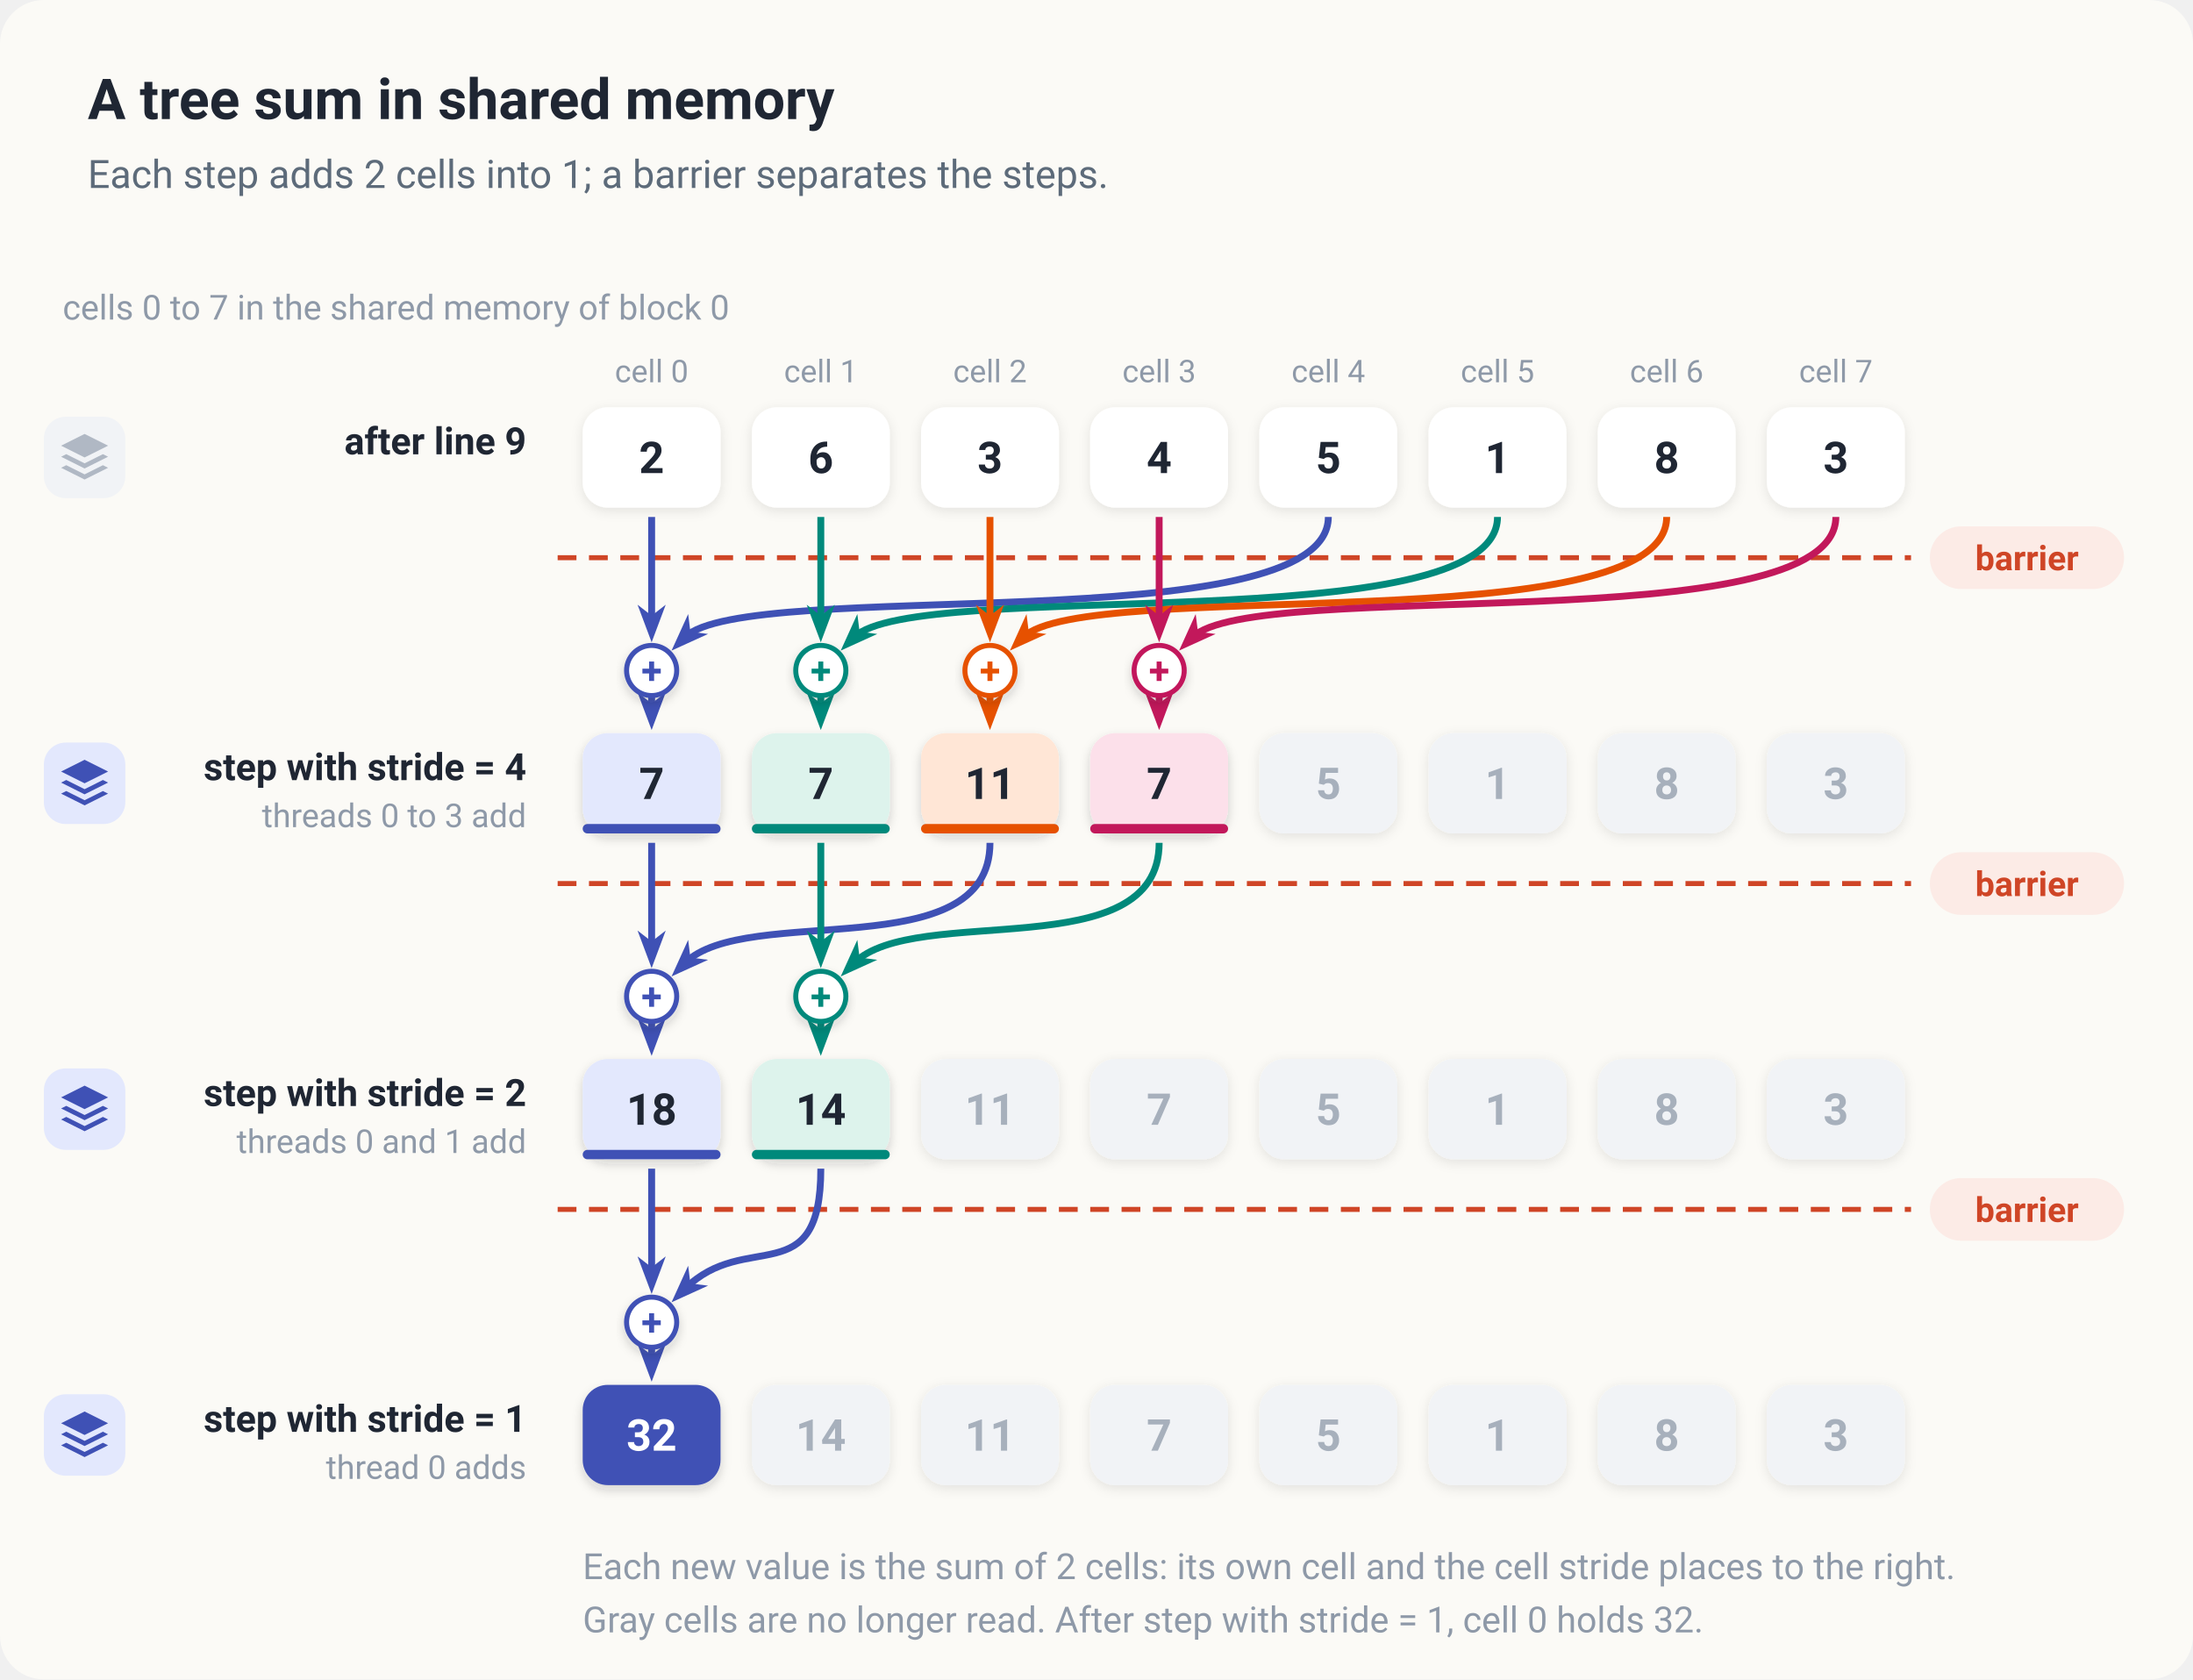
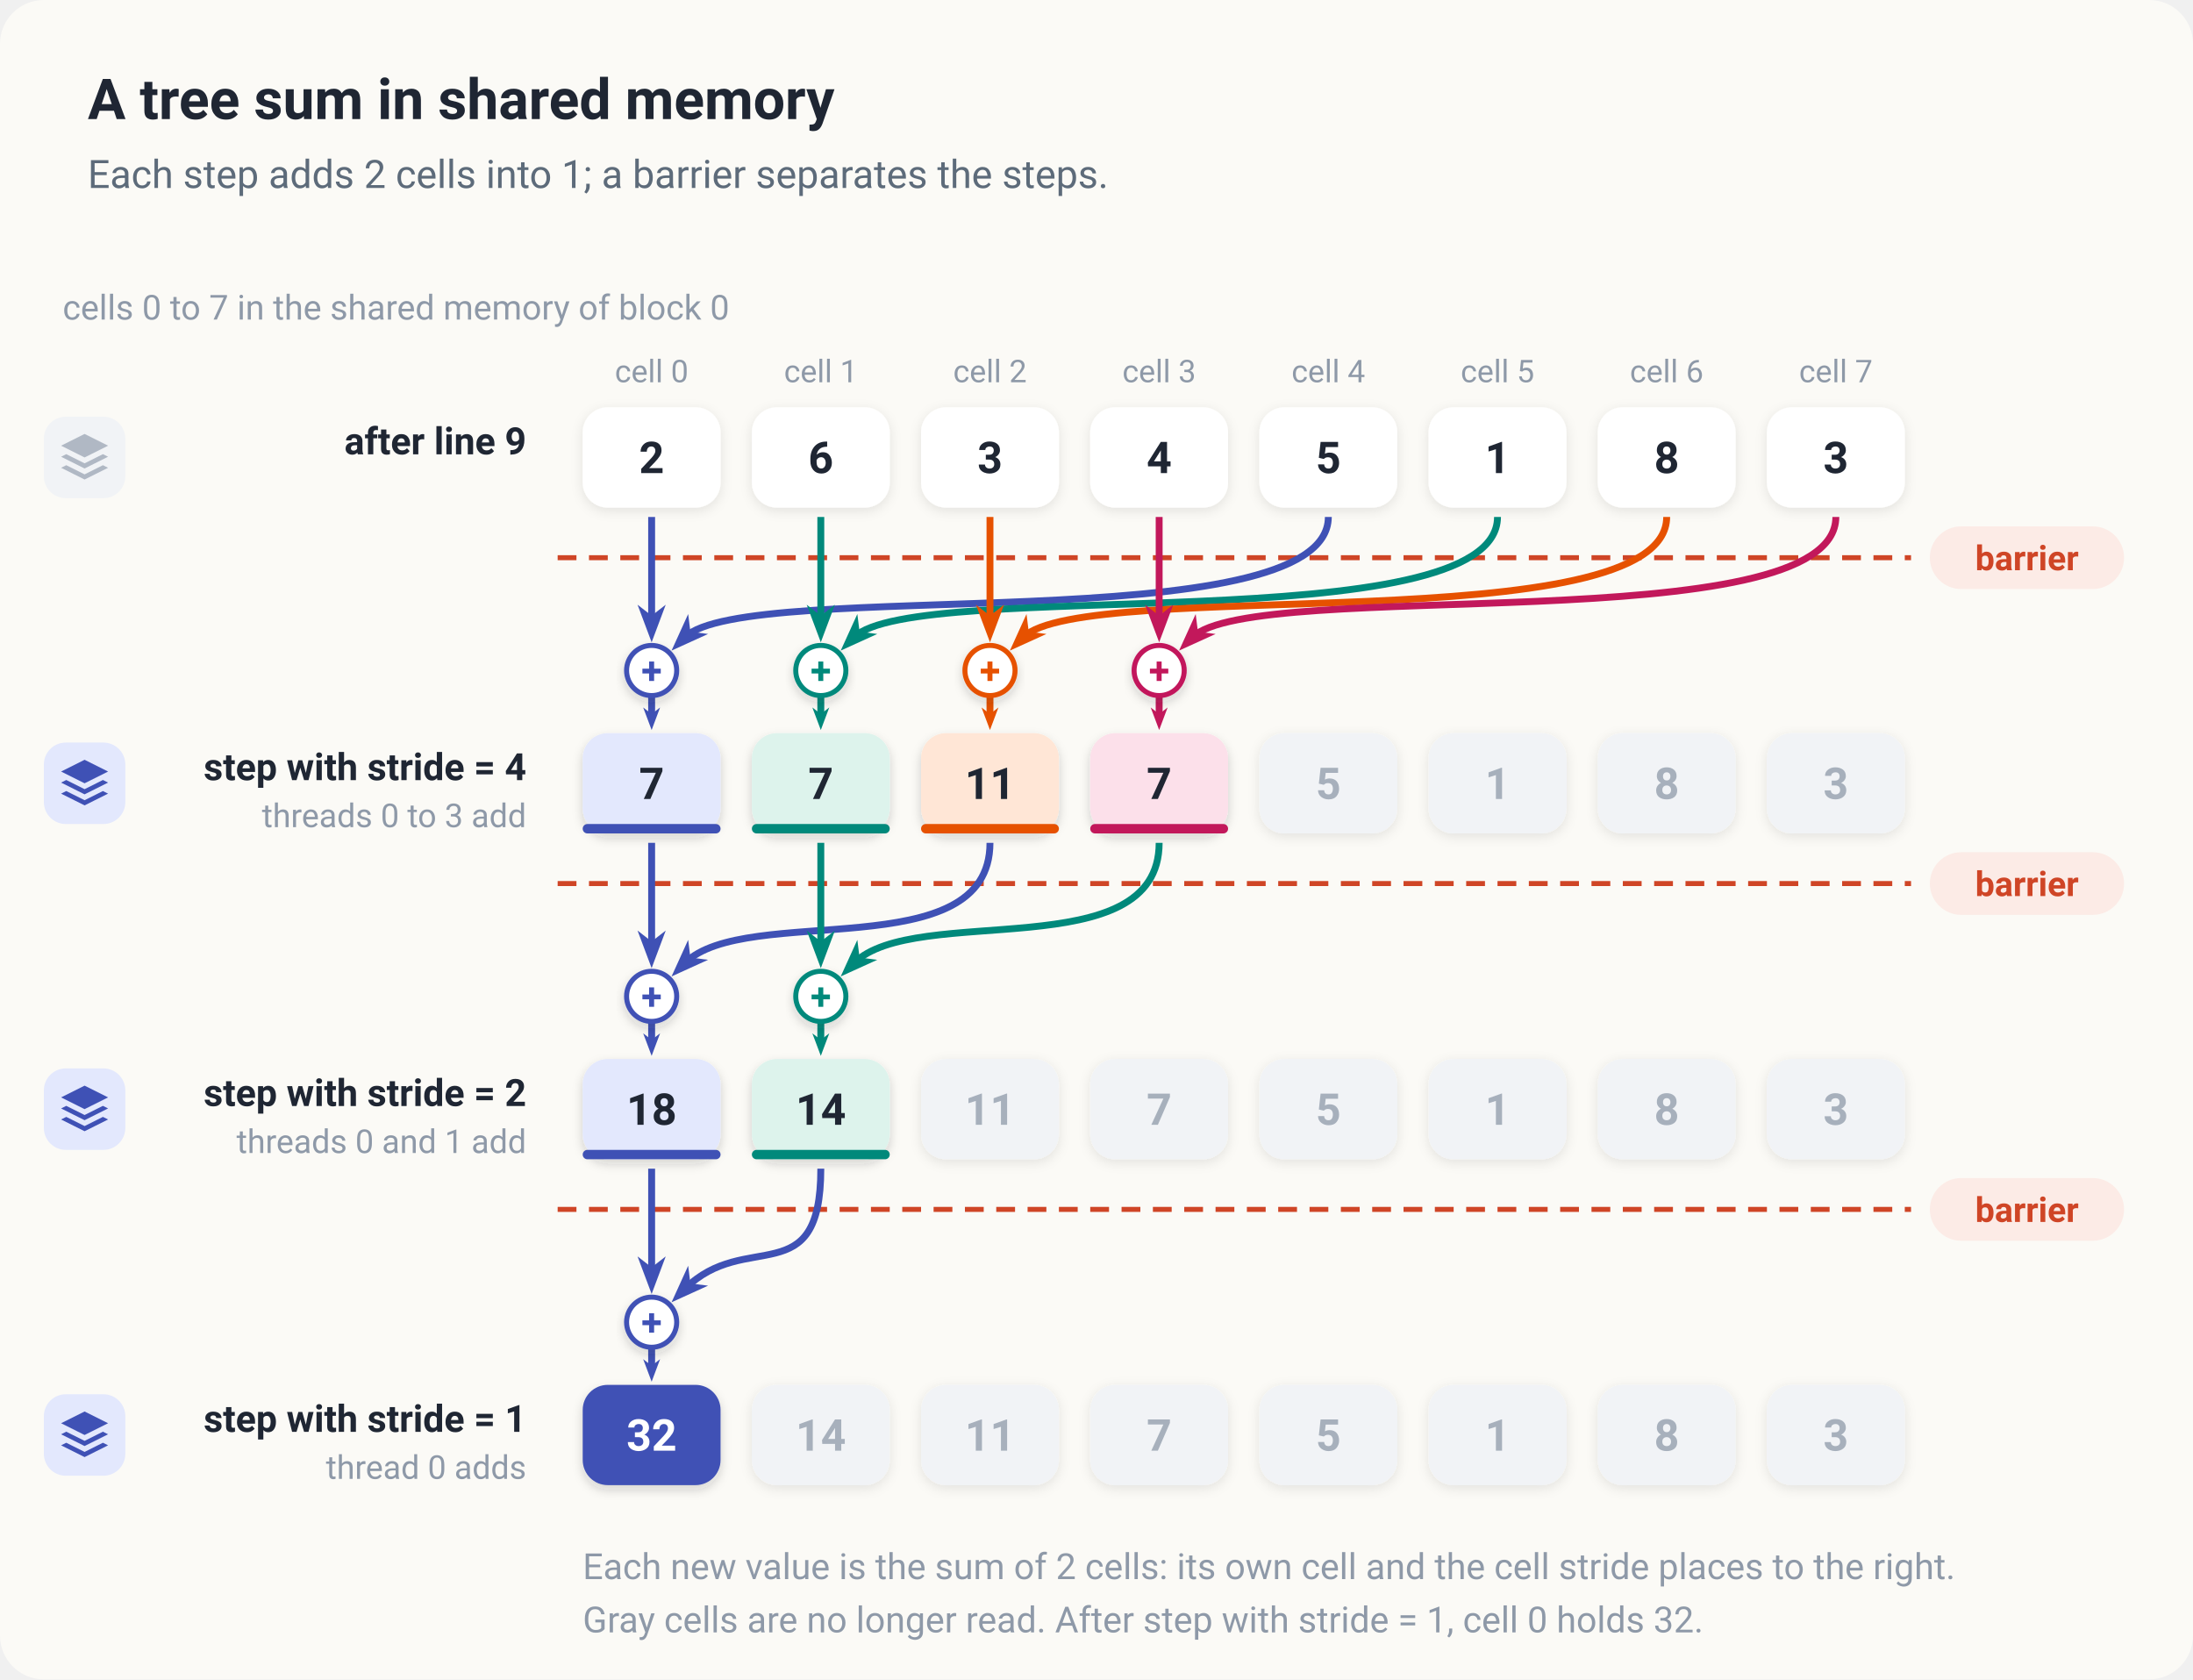
<svg xmlns="http://www.w3.org/2000/svg" viewBox="0 0 700 536" width="700" height="536" role="img" aria-label="The tree in the shared memory of block 0. The 8 cells start as 2, 6, 3, 4, 5, 1, 8, 3. In step with stride = 4, threads 0 to 3 each add 2 cells, its own cell and cell threadIdx.x + 4, into its own cell, giving 2 + 5 = 7, 6 + 1 = 7, 3 + 8 = 11 and 4 + 3 = 7. In step with stride = 2, threads 0 and 1 give 7 + 11 = 18 and 7 + 7 = 14. In step with stride = 1, thread 0 gives 18 + 14 = 32. Two arrows lead into every new value, and a barrier separates the steps.">
  <defs>
    <filter id="m3-shadow" x="-10%" y="-20%" width="120%" height="160%">
      <feDropShadow dx="0" dy="1" stdDeviation="1" flood-color="#000" flood-opacity="0.18" />
      <feDropShadow dx="0" dy="1" stdDeviation="2" flood-color="#000" flood-opacity="0.10" />
    </filter>
  </defs>
  <style>
    text { font-family: Roboto, Inter, "Segoe UI", "Helvetica Neue", Arial, sans-serif; }
    .mono { font-family: "JetBrains Mono", "SF Mono", Menlo, Consolas, monospace; }
  </style>
  <defs>
    <marker id="m-hi" viewBox="0 0 12 9" refX="6" refY="4.5" markerUnits="userSpaceOnUse" markerWidth="12" markerHeight="9" orient="auto">
      <path d="M0,0 L12,4.5 L0,9 L3.5,4.5 Z" fill="#3F51B5" />
    </marker>
+     <marker id="m-hi-small" viewBox="0 0 7.2 5.4" refX="3.6" refY="2.7" markerUnits="userSpaceOnUse" markerWidth="7.2" markerHeight="5.4" orient="auto">
+       <path d="M0,0 L7.2,2.7 L0,5.4 L2.1,2.7 Z" fill="#3F51B5" />
+     </marker>
    <marker id="m-grey" viewBox="0 0 12 9" refX="6" refY="4.5" markerUnits="userSpaceOnUse" markerWidth="12" markerHeight="9" orient="auto">
      <path d="M0,0 L12,4.5 L0,9 L3.5,4.5 Z" fill="#8E99A8" />
    </marker>
+     <marker id="m-grey-small" viewBox="0 0 7.2 5.4" refX="3.6" refY="2.7" markerUnits="userSpaceOnUse" markerWidth="7.2" markerHeight="5.4" orient="auto">
+       <path d="M0,0 L7.2,2.7 L0,5.4 L2.1,2.7 Z" fill="#8E99A8" />
+     </marker>
    <marker id="m-red" viewBox="0 0 12 9" refX="6" refY="4.5" markerUnits="userSpaceOnUse" markerWidth="12" markerHeight="9" orient="auto">
      <path d="M0,0 L12,4.5 L0,9 L3.5,4.5 Z" fill="#C2412D" />
    </marker>
+     <marker id="m-red-small" viewBox="0 0 7.2 5.4" refX="3.6" refY="2.7" markerUnits="userSpaceOnUse" markerWidth="7.2" markerHeight="5.4" orient="auto">
+       <path d="M0,0 L7.2,2.7 L0,5.4 L2.1,2.7 Z" fill="#C2412D" />
+     </marker>
    <marker id="m-ink" viewBox="0 0 12 9" refX="6" refY="4.5" markerUnits="userSpaceOnUse" markerWidth="12" markerHeight="9" orient="auto">
      <path d="M0,0 L12,4.5 L0,9 L3.5,4.5 Z" fill="#1F2633" />
    </marker>
+     <marker id="m-ink-small" viewBox="0 0 7.2 5.4" refX="3.6" refY="2.7" markerUnits="userSpaceOnUse" markerWidth="7.2" markerHeight="5.4" orient="auto">
+       <path d="M0,0 L7.2,2.7 L0,5.4 L2.1,2.7 Z" fill="#1F2633" />
+     </marker>
    <marker id="m-green" viewBox="0 0 12 9" refX="6" refY="4.5" markerUnits="userSpaceOnUse" markerWidth="12" markerHeight="9" orient="auto">
      <path d="M0,0 L12,4.5 L0,9 L3.5,4.5 Z" fill="#2E8B57" />
    </marker>
+     <marker id="m-green-small" viewBox="0 0 7.2 5.4" refX="3.6" refY="2.7" markerUnits="userSpaceOnUse" markerWidth="7.2" markerHeight="5.4" orient="auto">
+       <path d="M0,0 L7.2,2.7 L0,5.4 L2.1,2.7 Z" fill="#2E8B57" />
+     </marker>
    <marker id="m-blue" viewBox="0 0 12 9" refX="6" refY="4.5" markerUnits="userSpaceOnUse" markerWidth="12" markerHeight="9" orient="auto">
      <path d="M0,0 L12,4.5 L0,9 L3.5,4.5 Z" fill="#3F51B5" />
    </marker>
+     <marker id="m-blue-small" viewBox="0 0 7.2 5.4" refX="3.6" refY="2.7" markerUnits="userSpaceOnUse" markerWidth="7.2" markerHeight="5.4" orient="auto">
+       <path d="M0,0 L7.2,2.7 L0,5.4 L2.1,2.7 Z" fill="#3F51B5" />
+     </marker>
    <marker id="m-mint" viewBox="0 0 12 9" refX="6" refY="4.5" markerUnits="userSpaceOnUse" markerWidth="12" markerHeight="9" orient="auto">
      <path d="M0,0 L12,4.5 L0,9 L3.5,4.5 Z" fill="#00897B" />
    </marker>
+     <marker id="m-mint-small" viewBox="0 0 7.2 5.4" refX="3.6" refY="2.7" markerUnits="userSpaceOnUse" markerWidth="7.2" markerHeight="5.4" orient="auto">
+       <path d="M0,0 L7.2,2.7 L0,5.4 L2.1,2.7 Z" fill="#00897B" />
+     </marker>
    <marker id="m-peach" viewBox="0 0 12 9" refX="6" refY="4.5" markerUnits="userSpaceOnUse" markerWidth="12" markerHeight="9" orient="auto">
      <path d="M0,0 L12,4.5 L0,9 L3.5,4.5 Z" fill="#E65100" />
    </marker>
+     <marker id="m-peach-small" viewBox="0 0 7.2 5.4" refX="3.6" refY="2.7" markerUnits="userSpaceOnUse" markerWidth="7.2" markerHeight="5.4" orient="auto">
+       <path d="M0,0 L7.2,2.7 L0,5.4 L2.1,2.7 Z" fill="#E65100" />
+     </marker>
    <marker id="m-pink" viewBox="0 0 12 9" refX="6" refY="4.5" markerUnits="userSpaceOnUse" markerWidth="12" markerHeight="9" orient="auto">
      <path d="M0,0 L12,4.5 L0,9 L3.5,4.5 Z" fill="#C2185B" />
+     </marker>
+     <marker id="m-pink-small" viewBox="0 0 7.2 5.4" refX="3.6" refY="2.7" markerUnits="userSpaceOnUse" markerWidth="7.2" markerHeight="5.4" orient="auto">
+       <path d="M0,0 L7.2,2.7 L0,5.4 L2.1,2.7 Z" fill="#C2185B" />
    </marker>
    <filter id="elev" x="-20%" y="-20%" width="140%" height="160%">
      <feDropShadow dx="0" dy="1.5" stdDeviation="1.6" flood-color="#1F2633" flood-opacity="0.18" />
    </filter>
  </defs>
  <rect width="700" height="536" rx="14" fill="#FBFAF6" />
  <text x="28.0" y="38.0" font-size="18" fill="#1F2633" text-anchor="start" font-weight="700" xml:space="preserve">A tree sum in shared memory</text>
  <text x="28.0" y="60.0" font-size="12.5" fill="#5D6B7A" text-anchor="start" font-weight="400" xml:space="preserve">Each step adds 2 cells into 1; a barrier separates the steps.</text>
  <g transform="translate(0,78)">
    <text x="20.0" y="24.0" font-size="11" fill="#8E99A8" text-anchor="start" font-weight="400" xml:space="preserve">cells 0 to 7 in the shared memory of block 0</text>
    <text x="208.0" y="44.0" font-size="10" fill="#8E99A8" text-anchor="middle" font-weight="400" xml:space="preserve">cell 0</text>
    <text x="262.0" y="44.0" font-size="10" fill="#8E99A8" text-anchor="middle" font-weight="400" xml:space="preserve">cell 1</text>
    <text x="316.0" y="44.0" font-size="10" fill="#8E99A8" text-anchor="middle" font-weight="400" xml:space="preserve">cell 2</text>
    <text x="370.0" y="44.0" font-size="10" fill="#8E99A8" text-anchor="middle" font-weight="400" xml:space="preserve">cell 3</text>
    <text x="424.0" y="44.0" font-size="10" fill="#8E99A8" text-anchor="middle" font-weight="400" xml:space="preserve">cell 4</text>
    <text x="478.0" y="44.0" font-size="10" fill="#8E99A8" text-anchor="middle" font-weight="400" xml:space="preserve">cell 5</text>
    <text x="532.0" y="44.0" font-size="10" fill="#8E99A8" text-anchor="middle" font-weight="400" xml:space="preserve">cell 6</text>
    <text x="586.0" y="44.0" font-size="10" fill="#8E99A8" text-anchor="middle" font-weight="400" xml:space="preserve">cell 7</text>
    <rect filter="url(#m3-shadow)" x="186.0" y="52.0" width="44.0" height="32.0" rx="8" fill="#FFFFFF" stroke="none" stroke-width="1.2" />
    <text x="208.0" y="73.0" font-size="14" fill="#1F2633" text-anchor="middle" font-weight="600" xml:space="preserve">2</text>
    <rect filter="url(#m3-shadow)" x="240.0" y="52.0" width="44.0" height="32.0" rx="8" fill="#FFFFFF" stroke="none" stroke-width="1.2" />
    <text x="262.0" y="73.0" font-size="14" fill="#1F2633" text-anchor="middle" font-weight="600" xml:space="preserve">6</text>
    <rect filter="url(#m3-shadow)" x="294.0" y="52.0" width="44.0" height="32.0" rx="8" fill="#FFFFFF" stroke="none" stroke-width="1.2" />
    <text x="316.0" y="73.0" font-size="14" fill="#1F2633" text-anchor="middle" font-weight="600" xml:space="preserve">3</text>
    <rect filter="url(#m3-shadow)" x="348.0" y="52.0" width="44.0" height="32.0" rx="8" fill="#FFFFFF" stroke="none" stroke-width="1.2" />
    <text x="370.0" y="73.0" font-size="14" fill="#1F2633" text-anchor="middle" font-weight="600" xml:space="preserve">4</text>
    <rect filter="url(#m3-shadow)" x="402.0" y="52.0" width="44.0" height="32.0" rx="8" fill="#FFFFFF" stroke="none" stroke-width="1.2" />
    <text x="424.0" y="73.0" font-size="14" fill="#1F2633" text-anchor="middle" font-weight="600" xml:space="preserve">5</text>
    <rect filter="url(#m3-shadow)" x="456.0" y="52.0" width="44.0" height="32.0" rx="8" fill="#FFFFFF" stroke="none" stroke-width="1.2" />
    <text x="478.0" y="73.0" font-size="14" fill="#1F2633" text-anchor="middle" font-weight="600" xml:space="preserve">1</text>
    <rect filter="url(#m3-shadow)" x="510.0" y="52.0" width="44.0" height="32.0" rx="8" fill="#FFFFFF" stroke="none" stroke-width="1.2" />
    <text x="532.0" y="73.0" font-size="14" fill="#1F2633" text-anchor="middle" font-weight="600" xml:space="preserve">8</text>
    <rect filter="url(#m3-shadow)" x="564.0" y="52.0" width="44.0" height="32.0" rx="8" fill="#FFFFFF" stroke="none" stroke-width="1.2" />
    <text x="586.0" y="73.0" font-size="14" fill="#1F2633" text-anchor="middle" font-weight="600" xml:space="preserve">3</text>
    <rect x="14.0" y="55.0" width="26" height="26" rx="7" fill="#F1F3F6" />
    <path transform="translate(18.0,59.0) scale(0.75)" d="M12 2 2 7l10 5 10-5zm-7.8 8.6L2 11.7l10 5 10-5-2.2-1.1L12 14.5zm0 4.7L2 16.4l10 5 10-5-2.2-1.1L12 19.2z" fill="#B0B8C4" />
    <text x="168.0" y="67.0" font-size="12" fill="#1F2633" text-anchor="end" font-weight="700" xml:space="preserve">after line 9</text>
    <line x1="178.0" y1="100.0" x2="610.0" y2="100.0" stroke="#CF4526" stroke-width="1.6" stroke-dasharray="6 4" />
    <rect x="616.0" y="90.0" width="62" height="20" rx="10" fill="#FCEBE6" />
    <text x="647.0" y="104.0" font-size="11" fill="#CF4526" text-anchor="middle" font-weight="700" xml:space="preserve">barrier</text>
-     <path d="M208.0,87 L208.0,121.0" fill="none" stroke="#3F51B5" stroke-width="2.2" marker-end="url(#m-blue)" />
-     <path d="M424.0,87 C424.0,127 238.0,106.0 218.6,125.4" fill="none" stroke="#3F51B5" stroke-width="2.2" marker-end="url(#m-blue)" />
-     <path d="M208.0,144 L208.0,149.0" fill="none" stroke="#3F51B5" stroke-width="2.2" marker-end="url(#m-blue)" />
+     <path d="M 208,87 L 208.0,121.0" fill="none" stroke="#3F51B5" stroke-width="2.2" stroke-linecap="butt" marker-end="url(#m-blue)" />
+     <path d="M 424,87 C 424.0,127.0 238.0,106.0 218.6,125.4" fill="none" stroke="#3F51B5" stroke-width="2.2" stroke-linecap="butt" marker-end="url(#m-blue)" />
+     <path d="M 208,144 L 208.0,151.4" fill="none" stroke="#3F51B5" stroke-width="2.2" stroke-linecap="butt" marker-end="url(#m-blue-small)" />
    <circle cx="208.0" cy="136.0" r="8" fill="#FFFFFF" stroke="#3F51B5" stroke-width="1.6" filter="url(#elev)" />
    <text x="208.0" y="140.2" font-size="12" fill="#3F51B5" text-anchor="middle" font-weight="700" xml:space="preserve">+</text>
-     <path d="M262.0,87 L262.0,121.0" fill="none" stroke="#00897B" stroke-width="2.2" marker-end="url(#m-mint)" />
-     <path d="M478.0,87 C478.0,127 292.0,106.0 272.6,125.4" fill="none" stroke="#00897B" stroke-width="2.2" marker-end="url(#m-mint)" />
-     <path d="M262.0,144 L262.0,149.0" fill="none" stroke="#00897B" stroke-width="2.2" marker-end="url(#m-mint)" />
+     <path d="M 262,87 L 262.0,121.0" fill="none" stroke="#00897B" stroke-width="2.2" stroke-linecap="butt" marker-end="url(#m-mint)" />
+     <path d="M 478,87 C 478.0,127.0 292.0,106.0 272.6,125.4" fill="none" stroke="#00897B" stroke-width="2.2" stroke-linecap="butt" marker-end="url(#m-mint)" />
+     <path d="M 262,144 L 262.0,151.4" fill="none" stroke="#00897B" stroke-width="2.2" stroke-linecap="butt" marker-end="url(#m-mint-small)" />
    <circle cx="262.0" cy="136.0" r="8" fill="#FFFFFF" stroke="#00897B" stroke-width="1.6" filter="url(#elev)" />
    <text x="262.0" y="140.2" font-size="12" fill="#00897B" text-anchor="middle" font-weight="700" xml:space="preserve">+</text>
-     <path d="M316.0,87 L316.0,121.0" fill="none" stroke="#E65100" stroke-width="2.2" marker-end="url(#m-peach)" />
-     <path d="M532.0,87 C532.0,127 346.0,106.0 326.6,125.4" fill="none" stroke="#E65100" stroke-width="2.2" marker-end="url(#m-peach)" />
-     <path d="M316.0,144 L316.0,149.0" fill="none" stroke="#E65100" stroke-width="2.2" marker-end="url(#m-peach)" />
+     <path d="M 316,87 L 316.0,121.0" fill="none" stroke="#E65100" stroke-width="2.2" stroke-linecap="butt" marker-end="url(#m-peach)" />
+     <path d="M 532,87 C 532.0,127.0 346.0,106.0 326.6,125.4" fill="none" stroke="#E65100" stroke-width="2.2" stroke-linecap="butt" marker-end="url(#m-peach)" />
+     <path d="M 316,144 L 316.0,151.4" fill="none" stroke="#E65100" stroke-width="2.2" stroke-linecap="butt" marker-end="url(#m-peach-small)" />
    <circle cx="316.0" cy="136.0" r="8" fill="#FFFFFF" stroke="#E65100" stroke-width="1.6" filter="url(#elev)" />
    <text x="316.0" y="140.2" font-size="12" fill="#E65100" text-anchor="middle" font-weight="700" xml:space="preserve">+</text>
-     <path d="M370.0,87 L370.0,121.0" fill="none" stroke="#C2185B" stroke-width="2.2" marker-end="url(#m-pink)" />
-     <path d="M586.0,87 C586.0,127 400.0,106.0 380.6,125.4" fill="none" stroke="#C2185B" stroke-width="2.2" marker-end="url(#m-pink)" />
-     <path d="M370.0,144 L370.0,149.0" fill="none" stroke="#C2185B" stroke-width="2.2" marker-end="url(#m-pink)" />
+     <path d="M 370,87 L 370.0,121.0" fill="none" stroke="#C2185B" stroke-width="2.2" stroke-linecap="butt" marker-end="url(#m-pink)" />
+     <path d="M 586,87 C 586.0,127.0 400.0,106.0 380.6,125.4" fill="none" stroke="#C2185B" stroke-width="2.2" stroke-linecap="butt" marker-end="url(#m-pink)" />
+     <path d="M 370,144 L 370.0,151.4" fill="none" stroke="#C2185B" stroke-width="2.2" stroke-linecap="butt" marker-end="url(#m-pink-small)" />
    <circle cx="370.0" cy="136.0" r="8" fill="#FFFFFF" stroke="#C2185B" stroke-width="1.6" filter="url(#elev)" />
    <text x="370.0" y="140.2" font-size="12" fill="#C2185B" text-anchor="middle" font-weight="700" xml:space="preserve">+</text>
    <rect x="186.0" y="156.0" width="44.0" height="32.0" rx="8" fill="#E3E8FD" stroke="none" stroke-width="1.2" filter="url(#elev)" />
    <rect x="186.0" y="185.0" width="44.0" height="3" rx="1.5" fill="#3F51B5" />
    <text x="208.0" y="177.0" font-size="14" fill="#1F2633" text-anchor="middle" font-weight="600" xml:space="preserve">7</text>
    <rect x="240.0" y="156.0" width="44.0" height="32.0" rx="8" fill="#DDF3EC" stroke="none" stroke-width="1.2" filter="url(#elev)" />
    <rect x="240.0" y="185.0" width="44.0" height="3" rx="1.5" fill="#00897B" />
    <text x="262.0" y="177.0" font-size="14" fill="#1F2633" text-anchor="middle" font-weight="600" xml:space="preserve">7</text>
    <rect x="294.0" y="156.0" width="44.0" height="32.0" rx="8" fill="#FFE6D6" stroke="none" stroke-width="1.2" filter="url(#elev)" />
    <rect x="294.0" y="185.0" width="44.0" height="3" rx="1.5" fill="#E65100" />
    <text x="316.0" y="177.0" font-size="14" fill="#1F2633" text-anchor="middle" font-weight="600" xml:space="preserve">11</text>
    <rect x="348.0" y="156.0" width="44.0" height="32.0" rx="8" fill="#FCE0EA" stroke="none" stroke-width="1.2" filter="url(#elev)" />
    <rect x="348.0" y="185.0" width="44.0" height="3" rx="1.5" fill="#C2185B" />
    <text x="370.0" y="177.0" font-size="14" fill="#1F2633" text-anchor="middle" font-weight="600" xml:space="preserve">7</text>
    <rect filter="url(#m3-shadow)" x="402.0" y="156.0" width="44.0" height="32.0" rx="8" fill="#F1F3F6" stroke="none" stroke-width="1.2" />
    <text x="424.0" y="177.0" font-size="14" fill="#A7B0BC" text-anchor="middle" font-weight="600" xml:space="preserve">5</text>
    <rect filter="url(#m3-shadow)" x="456.0" y="156.0" width="44.0" height="32.0" rx="8" fill="#F1F3F6" stroke="none" stroke-width="1.2" />
    <text x="478.0" y="177.0" font-size="14" fill="#A7B0BC" text-anchor="middle" font-weight="600" xml:space="preserve">1</text>
    <rect filter="url(#m3-shadow)" x="510.0" y="156.0" width="44.0" height="32.0" rx="8" fill="#F1F3F6" stroke="none" stroke-width="1.2" />
    <text x="532.0" y="177.0" font-size="14" fill="#A7B0BC" text-anchor="middle" font-weight="600" xml:space="preserve">8</text>
    <rect filter="url(#m3-shadow)" x="564.0" y="156.0" width="44.0" height="32.0" rx="8" fill="#F1F3F6" stroke="none" stroke-width="1.2" />
    <text x="586.0" y="177.0" font-size="14" fill="#A7B0BC" text-anchor="middle" font-weight="600" xml:space="preserve">3</text>
    <rect x="14.0" y="159.0" width="26" height="26" rx="7" fill="#E3E8FD" />
    <path transform="translate(18.0,163.0) scale(0.75)" d="M12 2 2 7l10 5 10-5zm-7.8 8.6L2 11.7l10 5 10-5-2.2-1.1L12 14.5zm0 4.7L2 16.4l10 5 10-5-2.2-1.1L12 19.2z" fill="#3F51B5" />
    <text x="168.0" y="171.0" font-size="12" fill="#1F2633" text-anchor="end" font-weight="700" xml:space="preserve">step with stride = 4</text>
    <text x="168.0" y="186.0" font-size="10.5" fill="#8E99A8" text-anchor="end" font-weight="400" xml:space="preserve">threads 0 to 3 add</text>
    <line x1="178.0" y1="204.0" x2="610.0" y2="204.0" stroke="#CF4526" stroke-width="1.6" stroke-dasharray="6 4" />
    <rect x="616.0" y="194.0" width="62" height="20" rx="10" fill="#FCEBE6" />
    <text x="647.0" y="208.0" font-size="11" fill="#CF4526" text-anchor="middle" font-weight="700" xml:space="preserve">barrier</text>
-     <path d="M208.0,191 L208.0,225.0" fill="none" stroke="#3F51B5" stroke-width="2.2" marker-end="url(#m-blue)" />
-     <path d="M316.0,191 C316.0,231 238.0,210.0 218.6,229.4" fill="none" stroke="#3F51B5" stroke-width="2.2" marker-end="url(#m-blue)" />
-     <path d="M208.0,248 L208.0,253.0" fill="none" stroke="#3F51B5" stroke-width="2.2" marker-end="url(#m-blue)" />
+     <path d="M 208,191 L 208.0,225.0" fill="none" stroke="#3F51B5" stroke-width="2.2" stroke-linecap="butt" marker-end="url(#m-blue)" />
+     <path d="M 316,191 C 316.0,231.0 238.0,210.0 218.6,229.4" fill="none" stroke="#3F51B5" stroke-width="2.2" stroke-linecap="butt" marker-end="url(#m-blue)" />
+     <path d="M 208,248 L 208.0,255.4" fill="none" stroke="#3F51B5" stroke-width="2.2" stroke-linecap="butt" marker-end="url(#m-blue-small)" />
    <circle cx="208.0" cy="240.0" r="8" fill="#FFFFFF" stroke="#3F51B5" stroke-width="1.6" filter="url(#elev)" />
    <text x="208.0" y="244.2" font-size="12" fill="#3F51B5" text-anchor="middle" font-weight="700" xml:space="preserve">+</text>
-     <path d="M262.0,191 L262.0,225.0" fill="none" stroke="#00897B" stroke-width="2.2" marker-end="url(#m-mint)" />
-     <path d="M370.0,191 C370.0,231 292.0,210.0 272.6,229.4" fill="none" stroke="#00897B" stroke-width="2.2" marker-end="url(#m-mint)" />
-     <path d="M262.0,248 L262.0,253.0" fill="none" stroke="#00897B" stroke-width="2.2" marker-end="url(#m-mint)" />
+     <path d="M 262,191 L 262.0,225.0" fill="none" stroke="#00897B" stroke-width="2.2" stroke-linecap="butt" marker-end="url(#m-mint)" />
+     <path d="M 370,191 C 370.0,231.0 292.0,210.0 272.6,229.4" fill="none" stroke="#00897B" stroke-width="2.2" stroke-linecap="butt" marker-end="url(#m-mint)" />
+     <path d="M 262,248 L 262.0,255.4" fill="none" stroke="#00897B" stroke-width="2.2" stroke-linecap="butt" marker-end="url(#m-mint-small)" />
    <circle cx="262.0" cy="240.0" r="8" fill="#FFFFFF" stroke="#00897B" stroke-width="1.6" filter="url(#elev)" />
    <text x="262.0" y="244.2" font-size="12" fill="#00897B" text-anchor="middle" font-weight="700" xml:space="preserve">+</text>
    <rect x="186.0" y="260.0" width="44.0" height="32.0" rx="8" fill="#E3E8FD" stroke="none" stroke-width="1.2" filter="url(#elev)" />
    <rect x="186.0" y="289.0" width="44.0" height="3" rx="1.5" fill="#3F51B5" />
    <text x="208.0" y="281.0" font-size="14" fill="#1F2633" text-anchor="middle" font-weight="600" xml:space="preserve">18</text>
    <rect x="240.0" y="260.0" width="44.0" height="32.0" rx="8" fill="#DDF3EC" stroke="none" stroke-width="1.2" filter="url(#elev)" />
    <rect x="240.0" y="289.0" width="44.0" height="3" rx="1.5" fill="#00897B" />
    <text x="262.0" y="281.0" font-size="14" fill="#1F2633" text-anchor="middle" font-weight="600" xml:space="preserve">14</text>
    <rect filter="url(#m3-shadow)" x="294.0" y="260.0" width="44.0" height="32.0" rx="8" fill="#F1F3F6" stroke="none" stroke-width="1.2" />
    <text x="316.0" y="281.0" font-size="14" fill="#A7B0BC" text-anchor="middle" font-weight="600" xml:space="preserve">11</text>
    <rect filter="url(#m3-shadow)" x="348.0" y="260.0" width="44.0" height="32.0" rx="8" fill="#F1F3F6" stroke="none" stroke-width="1.2" />
    <text x="370.0" y="281.0" font-size="14" fill="#A7B0BC" text-anchor="middle" font-weight="600" xml:space="preserve">7</text>
    <rect filter="url(#m3-shadow)" x="402.0" y="260.0" width="44.0" height="32.0" rx="8" fill="#F1F3F6" stroke="none" stroke-width="1.2" />
    <text x="424.0" y="281.0" font-size="14" fill="#A7B0BC" text-anchor="middle" font-weight="600" xml:space="preserve">5</text>
    <rect filter="url(#m3-shadow)" x="456.0" y="260.0" width="44.0" height="32.0" rx="8" fill="#F1F3F6" stroke="none" stroke-width="1.2" />
    <text x="478.0" y="281.0" font-size="14" fill="#A7B0BC" text-anchor="middle" font-weight="600" xml:space="preserve">1</text>
    <rect filter="url(#m3-shadow)" x="510.0" y="260.0" width="44.0" height="32.0" rx="8" fill="#F1F3F6" stroke="none" stroke-width="1.2" />
    <text x="532.0" y="281.0" font-size="14" fill="#A7B0BC" text-anchor="middle" font-weight="600" xml:space="preserve">8</text>
    <rect filter="url(#m3-shadow)" x="564.0" y="260.0" width="44.0" height="32.0" rx="8" fill="#F1F3F6" stroke="none" stroke-width="1.2" />
    <text x="586.0" y="281.0" font-size="14" fill="#A7B0BC" text-anchor="middle" font-weight="600" xml:space="preserve">3</text>
    <rect x="14.0" y="263.0" width="26" height="26" rx="7" fill="#E3E8FD" />
    <path transform="translate(18.0,267.0) scale(0.75)" d="M12 2 2 7l10 5 10-5zm-7.8 8.6L2 11.7l10 5 10-5-2.2-1.1L12 14.5zm0 4.7L2 16.4l10 5 10-5-2.2-1.1L12 19.2z" fill="#3F51B5" />
    <text x="168.0" y="275.0" font-size="12" fill="#1F2633" text-anchor="end" font-weight="700" xml:space="preserve">step with stride = 2</text>
    <text x="168.0" y="290.0" font-size="10.5" fill="#8E99A8" text-anchor="end" font-weight="400" xml:space="preserve">threads 0 and 1 add</text>
    <line x1="178.0" y1="308.0" x2="610.0" y2="308.0" stroke="#CF4526" stroke-width="1.6" stroke-dasharray="6 4" />
    <rect x="616.0" y="298.0" width="62" height="20" rx="10" fill="#FCEBE6" />
    <text x="647.0" y="312.0" font-size="11" fill="#CF4526" text-anchor="middle" font-weight="700" xml:space="preserve">barrier</text>
-     <path d="M208.0,295 L208.0,329.0" fill="none" stroke="#3F51B5" stroke-width="2.2" marker-end="url(#m-blue)" />
-     <path d="M262.0,295 C262.0,335 238.0,314.0 218.6,333.4" fill="none" stroke="#3F51B5" stroke-width="2.2" marker-end="url(#m-blue)" />
-     <path d="M208.0,352 L208.0,357.0" fill="none" stroke="#3F51B5" stroke-width="2.2" marker-end="url(#m-blue)" />
+     <path d="M 208,295 L 208.0,329.0" fill="none" stroke="#3F51B5" stroke-width="2.2" stroke-linecap="butt" marker-end="url(#m-blue)" />
+     <path d="M 262,295 C 262.0,335.0 238.0,314.0 218.6,333.4" fill="none" stroke="#3F51B5" stroke-width="2.2" stroke-linecap="butt" marker-end="url(#m-blue)" />
+     <path d="M 208,352 L 208.0,359.4" fill="none" stroke="#3F51B5" stroke-width="2.2" stroke-linecap="butt" marker-end="url(#m-blue-small)" />
    <circle cx="208.0" cy="344.0" r="8" fill="#FFFFFF" stroke="#3F51B5" stroke-width="1.6" filter="url(#elev)" />
    <text x="208.0" y="348.2" font-size="12" fill="#3F51B5" text-anchor="middle" font-weight="700" xml:space="preserve">+</text>
    <rect x="186.0" y="364.0" width="44.0" height="32.0" rx="8" fill="#3F51B5" stroke="none" stroke-width="1.2" filter="url(#elev)" />
    <text x="208.0" y="385.0" font-size="14" fill="#FFFFFF" text-anchor="middle" font-weight="700" xml:space="preserve">32</text>
    <rect filter="url(#m3-shadow)" x="240.0" y="364.0" width="44.0" height="32.0" rx="8" fill="#F1F3F6" stroke="none" stroke-width="1.2" />
    <text x="262.0" y="385.0" font-size="14" fill="#A7B0BC" text-anchor="middle" font-weight="600" xml:space="preserve">14</text>
    <rect filter="url(#m3-shadow)" x="294.0" y="364.0" width="44.0" height="32.0" rx="8" fill="#F1F3F6" stroke="none" stroke-width="1.2" />
    <text x="316.0" y="385.0" font-size="14" fill="#A7B0BC" text-anchor="middle" font-weight="600" xml:space="preserve">11</text>
    <rect filter="url(#m3-shadow)" x="348.0" y="364.0" width="44.0" height="32.0" rx="8" fill="#F1F3F6" stroke="none" stroke-width="1.2" />
    <text x="370.0" y="385.0" font-size="14" fill="#A7B0BC" text-anchor="middle" font-weight="600" xml:space="preserve">7</text>
    <rect filter="url(#m3-shadow)" x="402.0" y="364.0" width="44.0" height="32.0" rx="8" fill="#F1F3F6" stroke="none" stroke-width="1.2" />
    <text x="424.0" y="385.0" font-size="14" fill="#A7B0BC" text-anchor="middle" font-weight="600" xml:space="preserve">5</text>
    <rect filter="url(#m3-shadow)" x="456.0" y="364.0" width="44.0" height="32.0" rx="8" fill="#F1F3F6" stroke="none" stroke-width="1.2" />
    <text x="478.0" y="385.0" font-size="14" fill="#A7B0BC" text-anchor="middle" font-weight="600" xml:space="preserve">1</text>
    <rect filter="url(#m3-shadow)" x="510.0" y="364.0" width="44.0" height="32.0" rx="8" fill="#F1F3F6" stroke="none" stroke-width="1.2" />
    <text x="532.0" y="385.0" font-size="14" fill="#A7B0BC" text-anchor="middle" font-weight="600" xml:space="preserve">8</text>
    <rect filter="url(#m3-shadow)" x="564.0" y="364.0" width="44.0" height="32.0" rx="8" fill="#F1F3F6" stroke="none" stroke-width="1.2" />
    <text x="586.0" y="385.0" font-size="14" fill="#A7B0BC" text-anchor="middle" font-weight="600" xml:space="preserve">3</text>
    <rect x="14.0" y="367.0" width="26" height="26" rx="7" fill="#E3E8FD" />
    <path transform="translate(18.0,371.0) scale(0.75)" d="M12 2 2 7l10 5 10-5zm-7.8 8.6L2 11.7l10 5 10-5-2.2-1.1L12 14.5zm0 4.7L2 16.4l10 5 10-5-2.2-1.1L12 19.2z" fill="#3F51B5" />
    <text x="168.0" y="379.0" font-size="12" fill="#1F2633" text-anchor="end" font-weight="700" xml:space="preserve">step with stride = 1</text>
    <text x="168.0" y="394.0" font-size="10.5" fill="#8E99A8" text-anchor="end" font-weight="400" xml:space="preserve">thread 0 adds</text>
    <text x="186.0" y="426.0" font-size="11.5" fill="#8E99A8" text-anchor="start" font-weight="400" xml:space="preserve">Each new value is the sum of 2 cells: its own cell and the cell stride places to the right.</text>
    <text x="186.0" y="443.0" font-size="11.5" fill="#8E99A8" text-anchor="start" font-weight="400" xml:space="preserve">Gray cells are no longer read. After step with stride = 1, cell 0 holds 32.</text>
  </g>
</svg>
